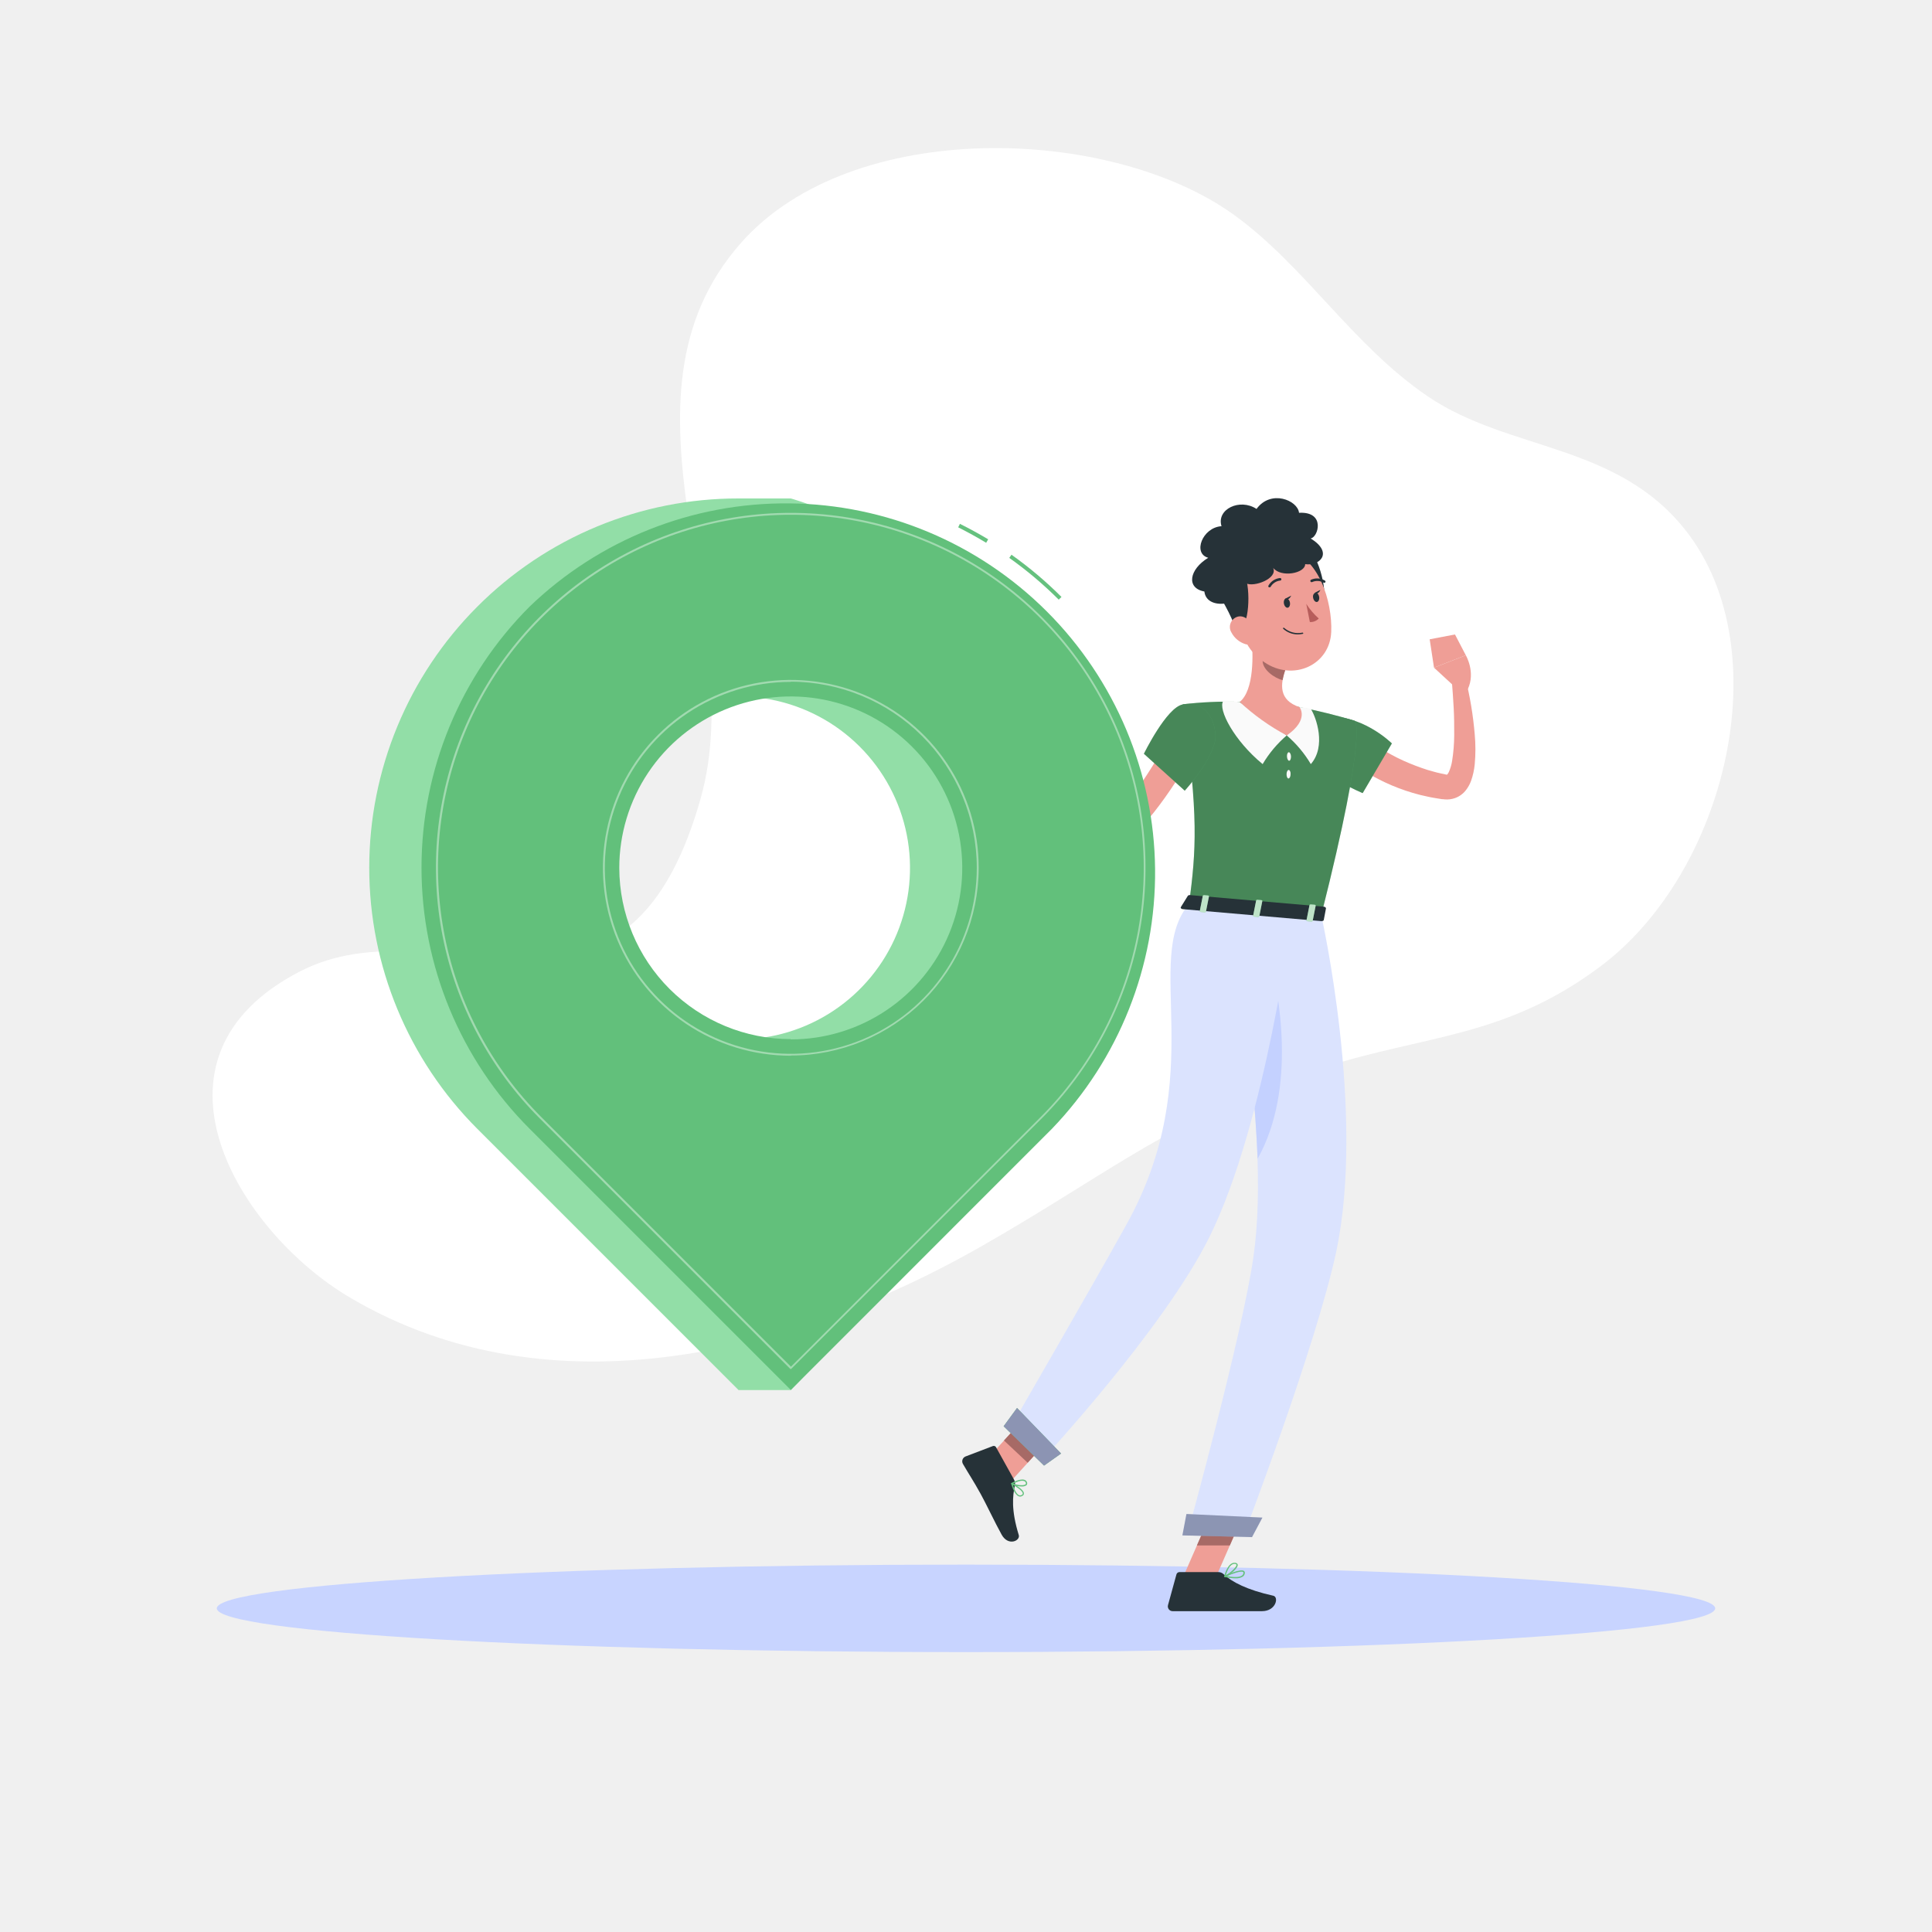
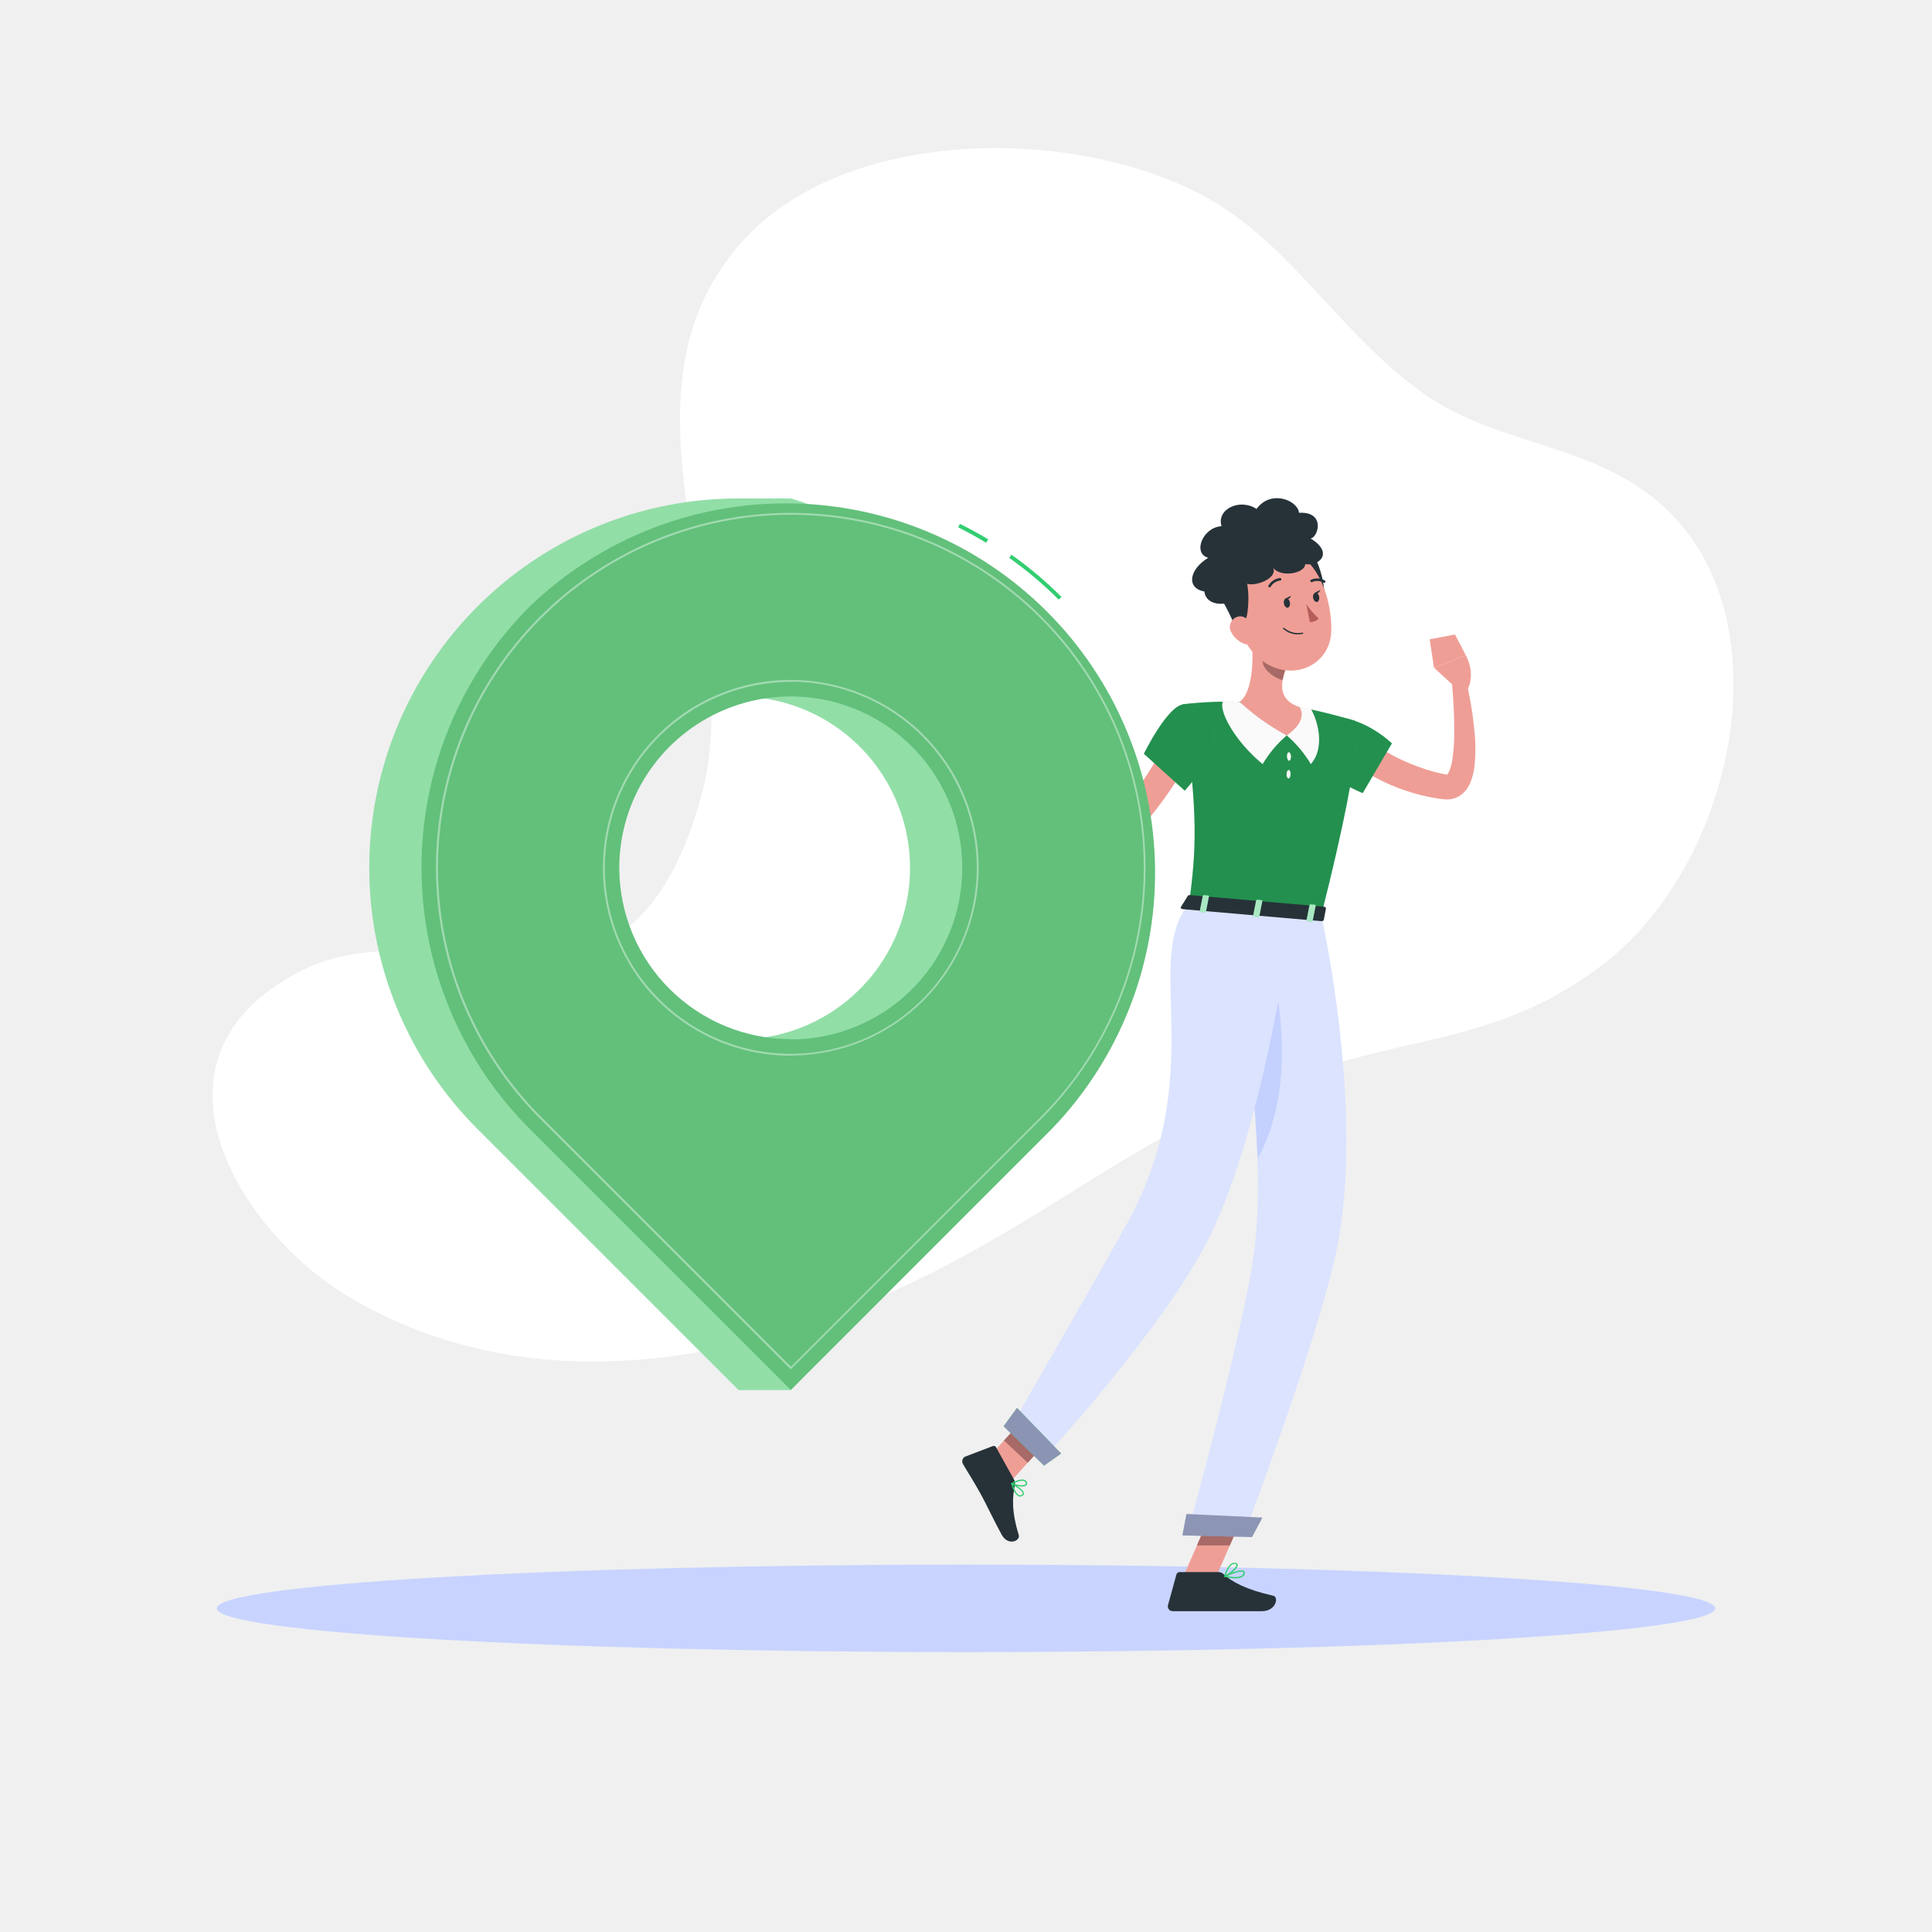
<svg xmlns="http://www.w3.org/2000/svg" width="500" height="500" viewBox="0 0 500 500" fill="none">
  <path d="M181.3 206.75C194.46 160.33 155.77 103.52 191.82 62.8C220.54 30.36 287.22 32.52 319.24 55.53C337.67 68.78 350.01 89.36 369.58 102.63C390.58 116.85 418.65 114.63 436.41 137.48C460.41 168.25 446.92 225.48 414.3 250.02C389.53 268.63 368.82 267.78 342.46 276.28C304.14 288.64 287.74 303.28 254.06 322.5C206.84 349.5 143.2 366.85 90.56 335.8C61.74 318.8 34.12 273.8 77.68 251.38C114.36 232.49 161.56 276.35 181.3 206.75Z" fill="white" />
  <path d="M249.999 427.56C357.082 427.56 443.889 422.492 443.889 416.24C443.889 409.988 357.082 404.92 249.999 404.92C142.917 404.92 56.109 409.988 56.109 416.24C56.109 422.492 142.917 427.56 249.999 427.56Z" fill="#C8D4FF" />
  <path d="M351.939 189.79L352.469 190.24L353.099 190.74C353.519 191.08 353.969 191.42 354.409 191.74C355.309 192.39 356.229 193.03 357.189 193.61C359.092 194.814 361.073 195.89 363.119 196.83C365.176 197.753 367.283 198.561 369.429 199.25C370.519 199.54 371.589 199.9 372.699 200.12L374.359 200.48H374.559C374.559 200.48 374.559 200.48 374.509 200.48C374.459 200.48 374.409 200.59 374.509 200.48C374.714 200.261 374.876 200.007 374.989 199.73C375.376 198.848 375.648 197.921 375.799 196.97C376.155 194.737 376.339 192.481 376.349 190.22C376.349 187.89 376.349 185.52 376.209 183.15C376.069 180.78 375.919 178.37 375.719 176.02L379.219 175.39C380.43 180.202 381.246 185.105 381.659 190.05C381.894 192.625 381.894 195.215 381.659 197.79C381.521 199.246 381.205 200.68 380.719 202.06C380.408 202.919 379.966 203.725 379.409 204.45C378.685 205.407 377.699 206.134 376.569 206.54C375.705 206.848 374.783 206.964 373.869 206.88L373.459 206.83H373.219L371.309 206.52C370.029 206.33 368.779 205.99 367.509 205.72C365.004 205.082 362.551 204.257 360.169 203.25C357.786 202.237 355.479 201.051 353.269 199.7C352.159 199.03 351.089 198.29 350.029 197.52C349.499 197.13 348.979 196.73 348.459 196.31C348.199 196.1 347.949 195.88 347.689 195.65C347.429 195.42 347.199 195.22 346.859 194.9L351.939 189.79Z" fill="#EF9E96" />
-   <path d="M341.909 185.59C352.039 184.21 360.219 192.4 360.219 192.4L352.659 205.26C352.659 205.26 340.999 200.35 339.239 196C337.419 191.5 336.709 186.29 341.909 185.59Z" fill="#65C17E" />
+   <path d="M341.909 185.59C352.039 184.21 360.219 192.4 360.219 192.4L352.659 205.26C352.659 205.26 340.999 200.35 339.239 196C337.419 191.5 336.709 186.29 341.909 185.59Z" fill="#32cd71" />
  <path opacity="0.3" d="M341.909 185.59C352.039 184.21 360.219 192.4 360.219 192.4L352.659 205.26C352.659 205.26 340.999 200.35 339.239 196C337.419 191.5 336.709 186.29 341.909 185.59Z" fill="black" />
  <path d="M376.669 177.91L371.119 172.79L379.349 169.58C379.349 169.58 381.959 173.98 379.849 178.38L376.669 177.91Z" fill="#EF9E96" />
  <path d="M370 165.45L376.55 164.2L379.35 169.58L371.12 172.79L370 165.45Z" fill="#EF9E96" />
  <path d="M306 408.57L314.16 409.37L322.66 389.94L314.5 389.14L306 408.57Z" fill="#EF9E96" />
  <path d="M253.43 379.85L259.56 385.61L272.79 371.06L266.66 365.31L253.43 379.85Z" fill="#EF9E96" />
  <path d="M262.389 382.85L257.779 374.55C257.702 374.406 257.576 374.295 257.423 374.238C257.27 374.181 257.102 374.182 256.949 374.24L249.859 376.94C249.683 377.013 249.524 377.123 249.393 377.262C249.262 377.401 249.162 377.566 249.099 377.746C249.037 377.927 249.014 378.119 249.031 378.309C249.048 378.499 249.105 378.684 249.199 378.85C250.859 381.72 251.799 383.02 253.819 386.67C255.069 388.91 257.499 394.06 259.219 397.16C260.939 400.26 264.099 398.73 263.659 397.28C261.659 390.8 262.059 387.19 262.659 384.33C262.744 383.82 262.649 383.297 262.389 382.85Z" fill="#263238" />
  <path d="M315.25 406.85H305.25C305.07 406.853 304.896 406.913 304.753 407.023C304.611 407.133 304.508 407.287 304.46 407.46L302.28 415.39C302.227 415.578 302.218 415.775 302.255 415.967C302.292 416.159 302.374 416.339 302.494 416.493C302.614 416.647 302.768 416.77 302.945 416.853C303.121 416.936 303.315 416.976 303.51 416.97C307.04 416.97 308.71 416.97 313.12 416.97H326.59C330.26 416.97 331.02 413.27 329.51 412.97C322.71 411.47 318.79 409.39 316.7 407.42C316.31 407.048 315.789 406.843 315.25 406.85Z" fill="#263238" />
  <path d="M322.65 389.95L318.28 399.96H309.76L314.49 389.15L322.65 389.95Z" fill="#A76A66" />
  <path d="M266.65 365.31L272.79 371.07L265.96 378.56L259.83 372.8L266.65 365.31Z" fill="#A76A66" />
-   <path d="M350.58 186.53C350.58 186.53 354.24 188.15 341.94 236.85L307.75 233.85C309.53 219.98 310.29 211.4 306.1 182.27C310.974 181.701 315.884 181.484 320.79 181.62C325.989 181.709 331.176 182.17 336.31 183C341.122 183.937 345.885 185.115 350.58 186.53V186.53Z" fill="#65C17E" />
+   <path d="M350.58 186.53C350.58 186.53 354.24 188.15 341.94 236.85L307.75 233.85C309.53 219.98 310.29 211.4 306.1 182.27C310.974 181.701 315.884 181.484 320.79 181.62C325.989 181.709 331.176 182.17 336.31 183C341.122 183.937 345.885 185.115 350.58 186.53V186.53Z" fill="#32cd71" />
  <path opacity="0.3" d="M350.58 186.53C350.58 186.53 354.24 188.15 341.94 236.85L307.75 233.85C309.53 219.98 310.29 211.4 306.1 182.27C310.974 181.701 315.884 181.484 320.79 181.62C325.989 181.709 331.176 182.17 336.31 183C341.122 183.937 345.885 185.115 350.58 186.53V186.53Z" fill="black" />
  <path d="M320.79 181.66C320.79 181.66 318.85 181.45 316.56 181.45C315.18 183.58 319.37 191.67 326.77 197.75C328.428 194.953 330.532 192.447 333 190.33L320.79 181.66Z" fill="#FAFAFA" />
  <path d="M336.31 183C337.299 183.062 338.28 183.22 339.24 183.47C340.62 185.6 343.29 193.13 339.24 197.75C337.582 194.953 335.478 192.447 333.01 190.33L336.31 183Z" fill="#FAFAFA" />
  <path d="M334.109 195.75C334.109 196.36 333.939 196.86 333.649 196.88C333.359 196.9 333.109 196.41 333.069 195.81C333.029 195.21 333.239 194.69 333.529 194.68C333.819 194.67 334.079 195.14 334.109 195.75Z" fill="#FAFAFA" />
  <path d="M333.999 200.38C333.999 200.98 333.739 201.47 333.449 201.47C333.159 201.47 332.949 200.96 332.959 200.35C332.969 199.74 333.219 199.26 333.509 199.26C333.799 199.26 334.049 199.77 333.999 200.38Z" fill="#FAFAFA" />
  <path d="M323.84 164.31C324.39 169.39 324.57 178.63 320.84 181.66C324.5 185.065 328.588 187.979 333 190.33C338.94 186.23 336.31 183 336.31 183C330.86 181.19 331.36 177.07 332.66 173.27L323.84 164.31Z" fill="#EF9E96" />
  <path d="M327.44 168L332.66 173.3C332.344 174.182 332.103 175.088 331.94 176.01C329.84 175.52 326.8 173.34 326.77 171.09C326.804 170.028 327.031 168.981 327.44 168V168Z" fill="#A76A66" />
  <path d="M333.818 149.26C333.818 149.26 339.358 154.7 340.578 157.35C343.938 158.6 343.028 149.75 340.478 144.63C335.998 148.62 333.818 149.26 333.818 149.26Z" fill="#263238" />
  <path d="M319.37 156.37C321.49 164.49 322.21 167.97 327.19 171.37C334.67 176.48 344.19 172.1 344.52 163.52C344.84 155.79 341.32 143.82 332.64 142.14C330.728 141.757 328.749 141.869 326.893 142.466C325.036 143.063 323.364 144.125 322.034 145.552C320.704 146.978 319.761 148.721 319.294 150.614C318.828 152.508 318.854 154.489 319.37 156.37V156.37Z" fill="#EF9E96" />
  <path d="M337.778 146C341.498 146.55 345.208 143.07 339.188 139.34C341.118 139.14 343.188 132.34 336.188 132.71C335.848 129.48 328.918 126.6 325.188 131.71C320.878 128.87 314.758 131.77 316.128 136.18C311.178 136.49 308.598 143.25 312.688 144.35C307.768 147.35 306.908 152.2 311.688 153.08C312.348 158.69 323.338 156.18 322.488 150.96C324.488 152.03 330.768 149.73 329.488 146.96C331.518 149.57 337.778 148.38 337.778 146Z" fill="#263238" />
  <path d="M315 153.14C315 153.14 319.08 159.74 319.62 162.61C322.62 164.61 323.83 155.82 322.62 150.24C317.25 153 315 153.14 315 153.14Z" fill="#263238" />
  <path d="M318.7 163.7C319.458 165.135 320.752 166.213 322.3 166.7C324.36 167.31 325.43 165.48 324.9 163.52C324.41 161.75 322.76 159.3 320.68 159.52C320.224 159.582 319.792 159.756 319.421 160.028C319.05 160.299 318.753 160.658 318.557 161.074C318.36 161.489 318.27 161.946 318.295 162.405C318.32 162.864 318.459 163.309 318.7 163.7V163.7Z" fill="#EF9E96" />
  <path d="M341.939 236.85C341.939 236.85 353.509 288.02 345.779 324.09C340.609 348.25 321.959 397.09 321.959 397.09L307.379 396.71C307.379 396.71 321.499 345.49 324.379 325.35C329.379 290.89 316.859 234.71 316.859 234.71L341.939 236.85Z" fill="#DBE3FE" />
  <path d="M328.599 247.18L321.309 258.68C323.504 272.317 324.896 286.07 325.479 299.87C335.729 281.51 330.879 256.9 328.599 247.18Z" fill="#C4D1FF" />
  <path d="M324.02 397.81L306 397.36L307.05 391.82L326.71 392.75L324.02 397.81Z" fill="#C8D4FF" />
  <path opacity="0.3" d="M324.02 397.81L306 397.36L307.05 391.82L326.71 392.75L324.02 397.81Z" fill="black" />
  <path d="M334.459 236.3C334.459 236.3 327.679 290.57 312.969 320.19C301.089 344.12 269.379 378.19 269.379 378.19L261.279 369.84C261.279 369.84 282.689 332.84 291.519 316.92C313.169 277.92 295.519 248.2 307.749 233.92L334.459 236.3Z" fill="#DBE3FE" />
-   <path d="M270.198 379.3L259.738 369.11L263.208 364.38L274.608 376.17L270.198 379.3Z" fill="#65C17E" />
+   <path d="M270.198 379.3L259.738 369.11L263.208 364.38L274.608 376.17L270.198 379.3Z" fill="#32cd71" />
  <path d="M270.198 379.3L259.738 369.11L263.208 364.38L274.608 376.17L270.198 379.3Z" fill="#8C94B3" />
  <path d="M307.41 231.84L305.6 234.76C305.46 234.99 305.73 235.26 306.12 235.29L341.97 238.39C342.28 238.39 342.55 238.29 342.59 238.1L343.16 235.1C343.16 234.89 342.95 234.68 342.61 234.65L307.99 231.65C307.885 231.63 307.777 231.637 307.675 231.67C307.574 231.703 307.483 231.762 307.41 231.84V231.84Z" fill="#263238" />
-   <path d="M311.73 236.11L310.8 236.03C310.61 236.03 310.48 235.91 310.5 235.79L311.28 231.85C311.28 231.74 311.48 231.66 311.66 231.67L312.59 231.75C312.77 231.75 312.9 231.88 312.88 231.99L312.1 235.93C312.08 236.05 311.91 236.13 311.73 236.11Z" fill="#65C17E" />
+   <path d="M311.73 236.11L310.8 236.03C310.61 236.03 310.48 235.91 310.5 235.79L311.28 231.85C311.28 231.74 311.48 231.66 311.66 231.67L312.59 231.75C312.77 231.75 312.9 231.88 312.88 231.99L312.1 235.93C312.08 236.05 311.91 236.13 311.73 236.11Z" fill="#32cd71" />
  <path opacity="0.6" d="M311.73 236.11L310.8 236.03C310.61 236.03 310.48 235.91 310.5 235.79L311.28 231.85C311.28 231.74 311.48 231.66 311.66 231.67L312.59 231.75C312.77 231.75 312.9 231.88 312.88 231.99L312.1 235.93C312.08 236.05 311.91 236.13 311.73 236.11Z" fill="#FAFAFA" />
-   <path d="M339.339 238.5L338.409 238.42C338.229 238.42 338.099 238.3 338.119 238.18L338.899 234.24C338.899 234.13 339.089 234.05 339.269 234.06L340.199 234.14C340.389 234.14 340.519 234.27 340.499 234.38L339.719 238.32C339.684 238.387 339.628 238.441 339.559 238.473C339.491 238.506 339.414 238.515 339.339 238.5Z" fill="#65C17E" />
+   <path d="M339.339 238.5L338.409 238.42C338.229 238.42 338.099 238.3 338.119 238.18L338.899 234.24C338.899 234.13 339.089 234.05 339.269 234.06L340.199 234.14C340.389 234.14 340.519 234.27 340.499 234.38L339.719 238.32C339.684 238.387 339.628 238.441 339.559 238.473C339.491 238.506 339.414 238.515 339.339 238.5Z" fill="#32cd71" />
  <path opacity="0.6" d="M339.339 238.5L338.409 238.42C338.229 238.42 338.099 238.3 338.119 238.18L338.899 234.24C338.899 234.13 339.089 234.05 339.269 234.06L340.199 234.14C340.389 234.14 340.519 234.27 340.499 234.38L339.719 238.32C339.684 238.387 339.628 238.441 339.559 238.473C339.491 238.506 339.414 238.515 339.339 238.5Z" fill="#FAFAFA" />
-   <path d="M325.529 237.31L324.609 237.23C324.419 237.23 324.289 237.1 324.309 236.99L325.089 233.05C325.089 232.93 325.279 232.85 325.469 232.87L326.389 232.95C326.579 232.95 326.709 233.07 326.689 233.19L325.909 237.12C325.889 237.24 325.719 237.32 325.529 237.31Z" fill="#65C17E" />
+   <path d="M325.529 237.31L324.609 237.23C324.419 237.23 324.289 237.1 324.309 236.99L325.089 233.05C325.089 232.93 325.279 232.85 325.469 232.87L326.389 232.95C326.579 232.95 326.709 233.07 326.689 233.19L325.909 237.12C325.889 237.24 325.719 237.32 325.529 237.31Z" fill="#32cd71" />
  <path opacity="0.6" d="M325.529 237.31L324.609 237.23C324.419 237.23 324.289 237.1 324.309 236.99L325.089 233.05C325.089 232.93 325.279 232.85 325.469 232.87L326.389 232.95C326.579 232.95 326.709 233.07 326.689 233.19L325.909 237.12C325.889 237.24 325.719 237.32 325.529 237.31Z" fill="#FAFAFA" />
  <path d="M332.279 156.22C332.409 156.89 332.869 157.36 333.279 157.27C333.689 157.18 333.959 156.58 333.829 155.91C333.699 155.24 333.239 154.77 332.829 154.85C332.419 154.93 332.149 155.55 332.279 156.22Z" fill="#263238" />
  <path d="M339.839 154.73C339.969 155.4 340.429 155.87 340.839 155.79C341.249 155.71 341.519 155.09 341.389 154.42C341.259 153.75 340.799 153.28 340.389 153.42C339.979 153.56 339.699 154.06 339.839 154.73Z" fill="#263238" />
  <path d="M340.199 153.44L341.719 152.66C341.719 152.66 341.139 154.08 340.199 153.44Z" fill="#263238" />
  <path d="M338.059 156.28C338.958 157.685 340.045 158.96 341.289 160.07C340.995 160.382 340.637 160.625 340.24 160.784C339.843 160.943 339.416 161.014 338.989 160.99L338.059 156.28Z" fill="#B75D5B" />
  <path d="M335.899 164.18C334.491 164.198 333.128 163.68 332.089 162.73C332.059 162.697 332.043 162.654 332.043 162.61C332.043 162.566 332.059 162.523 332.089 162.49C332.121 162.458 332.164 162.44 332.209 162.44C332.254 162.44 332.297 162.458 332.329 162.49C332.97 163.051 333.733 163.455 334.558 163.669C335.383 163.882 336.246 163.9 337.079 163.72C337.123 163.711 337.168 163.72 337.205 163.744C337.243 163.768 337.269 163.806 337.279 163.85C337.283 163.871 337.283 163.893 337.279 163.914C337.275 163.935 337.266 163.955 337.254 163.973C337.242 163.99 337.226 164.005 337.208 164.017C337.19 164.029 337.17 164.036 337.149 164.04C336.738 164.129 336.319 164.175 335.899 164.18V164.18Z" fill="#263238" />
  <path d="M328.56 152C328.504 152.013 328.446 152.013 328.39 152C328.315 151.953 328.262 151.878 328.242 151.793C328.221 151.707 328.235 151.616 328.28 151.54C328.587 150.998 329.019 150.538 329.542 150.199C330.064 149.859 330.66 149.651 331.28 149.59C331.367 149.59 331.45 149.623 331.513 149.683C331.577 149.742 331.615 149.824 331.62 149.91C331.621 149.954 331.614 149.997 331.599 150.037C331.583 150.078 331.56 150.115 331.53 150.147C331.501 150.178 331.465 150.204 331.425 150.221C331.386 150.239 331.343 150.249 331.3 150.25C330.789 150.309 330.299 150.487 329.87 150.77C329.441 151.053 329.084 151.434 328.83 151.88C328.798 151.921 328.757 151.952 328.71 151.973C328.663 151.994 328.611 152.004 328.56 152Z" fill="#263238" />
  <path d="M342.759 150.82C342.707 150.834 342.652 150.834 342.599 150.82C342.152 150.549 341.645 150.389 341.123 150.356C340.6 150.323 340.077 150.417 339.599 150.63C339.521 150.67 339.43 150.677 339.346 150.651C339.262 150.625 339.192 150.567 339.149 150.49C339.11 150.412 339.103 150.321 339.129 150.237C339.155 150.153 339.212 150.083 339.289 150.04C339.858 149.783 340.48 149.667 341.104 149.702C341.727 149.737 342.333 149.921 342.869 150.24C342.907 150.261 342.941 150.289 342.968 150.323C342.996 150.357 343.016 150.396 343.028 150.438C343.04 150.48 343.044 150.524 343.039 150.567C343.034 150.61 343.02 150.652 342.999 150.69C342.971 150.728 342.935 150.76 342.894 150.782C342.852 150.805 342.806 150.818 342.759 150.82Z" fill="#263238" />
  <path d="M308.7 194.55C307.31 197.323 305.768 200.018 304.08 202.62C302.4 205.2 300.62 207.7 298.71 210.13C296.776 212.555 294.699 214.863 292.49 217.04C291.36 218.12 290.23 219.2 289.01 220.2L288.11 220.97C287.688 221.317 287.24 221.631 286.77 221.91C285.617 222.59 284.298 222.936 282.96 222.91C281.599 222.853 280.286 222.39 279.19 221.58C278.342 220.964 277.594 220.222 276.97 219.38C275.949 217.983 275.1 216.469 274.44 214.87C273.247 211.98 272.307 208.992 271.63 205.94C270.299 200.035 269.42 194.038 269 188L272.53 187.56C273.1 190.4 273.71 193.3 274.42 196.14C275.13 198.98 275.85 201.81 276.72 204.55C277.53 207.245 278.533 209.879 279.72 212.43C280.261 213.555 280.932 214.612 281.72 215.58C282.008 215.919 282.345 216.212 282.72 216.45C283 216.61 283.09 216.58 283.1 216.56C283.244 216.517 283.379 216.449 283.5 216.36C283.63 216.27 283.79 216.14 283.96 216L284.72 215.28C285.72 214.35 286.72 213.33 287.72 212.28C289.64 210.21 291.42 207.99 293.16 205.74C294.9 203.49 296.49 201.09 298.01 198.66C298.78 197.46 299.52 196.23 300.25 194.99C300.98 193.75 301.67 192.47 302.25 191.31L308.7 194.55Z" fill="#EF9E96" />
  <path d="M274.099 188.79L273.209 181.3L265.789 186.08C265.789 186.08 268.219 190.08 271.579 191.16L274.099 188.79Z" fill="#EF9E96" />
  <path d="M270.459 178.26L265.609 182.84L265.789 186.08L273.209 181.3L270.459 178.26Z" fill="#EF9E96" />
-   <path d="M306.099 182.31C301.909 183.06 296.039 195.08 296.039 195.08L306.609 204.63C306.609 204.63 315.009 195.47 314.559 190.01C314.179 185.37 311.439 181.37 306.099 182.31Z" fill="#65C17E" />
+   <path d="M306.099 182.31C301.909 183.06 296.039 195.08 296.039 195.08L306.609 204.63C306.609 204.63 315.009 195.47 314.559 190.01C314.179 185.37 311.439 181.37 306.099 182.31Z" fill="#32cd71" />
  <path opacity="0.3" d="M306.099 182.31C301.909 183.06 296.039 195.08 296.039 195.08L306.609 204.63C306.609 204.63 315.009 195.47 314.559 190.01C314.179 185.37 311.439 181.37 306.099 182.31Z" fill="black" />
-   <path d="M263.999 387.31C263.889 387.31 263.781 387.29 263.679 387.25C262.679 386.92 262.019 385.06 261.679 383.98C261.673 383.949 261.676 383.917 261.686 383.887C261.697 383.857 261.715 383.831 261.739 383.81C261.766 383.793 261.797 383.784 261.829 383.784C261.861 383.784 261.892 383.793 261.919 383.81C262.229 383.97 264.919 385.4 264.989 386.46C264.999 386.574 264.979 386.69 264.93 386.793C264.881 386.897 264.804 386.986 264.709 387.05C264.506 387.211 264.257 387.302 263.999 387.31V387.31ZM262.149 384.31C262.609 385.79 263.209 386.78 263.779 386.97C263.91 387.007 264.048 387.011 264.18 386.981C264.313 386.951 264.436 386.889 264.539 386.8C264.589 386.769 264.63 386.724 264.656 386.671C264.683 386.618 264.694 386.559 264.689 386.5C264.639 385.82 263.069 384.8 262.149 384.28V384.31Z" fill="#65C17E" />
-   <path d="M264.419 384.7C263.507 384.696 262.607 384.484 261.789 384.08C261.764 384.066 261.744 384.046 261.73 384.021C261.716 383.996 261.709 383.969 261.709 383.94C261.709 383.911 261.716 383.881 261.73 383.855C261.744 383.829 261.764 383.807 261.789 383.79C261.879 383.74 263.999 382.58 265.139 382.98C265.282 383.026 265.414 383.104 265.523 383.208C265.632 383.312 265.716 383.439 265.769 383.58C265.839 383.714 265.862 383.867 265.834 384.016C265.807 384.164 265.731 384.3 265.619 384.4C265.261 384.625 264.841 384.73 264.419 384.7ZM262.239 383.94C263.149 384.33 264.909 384.57 265.399 384.14C265.479 384.07 265.569 383.96 265.459 383.7C265.423 383.605 265.366 383.519 265.291 383.45C265.216 383.38 265.127 383.329 265.029 383.3C264.259 383 262.839 383.64 262.239 383.94Z" fill="#65C17E" />
-   <path d="M319.699 408.47C318.776 408.448 317.858 408.331 316.959 408.12C316.925 408.114 316.894 408.097 316.871 408.072C316.848 408.047 316.833 408.015 316.829 407.98C316.825 407.946 316.832 407.912 316.848 407.881C316.864 407.851 316.889 407.826 316.919 407.81C317.339 407.61 320.979 405.94 321.919 406.55C322.002 406.608 322.067 406.687 322.109 406.778C322.151 406.869 322.169 406.97 322.159 407.07C322.152 407.254 322.103 407.434 322.016 407.597C321.93 407.76 321.808 407.901 321.659 408.01C321.07 408.363 320.385 408.524 319.699 408.47V408.47ZM317.529 407.9C318.609 408.1 320.609 408.36 321.429 407.74C321.54 407.662 321.63 407.559 321.693 407.439C321.755 407.319 321.789 407.186 321.789 407.05C321.789 406.91 321.789 406.86 321.699 406.83C321.189 406.48 318.999 407.23 317.529 407.9V407.9Z" fill="#65C17E" />
-   <path d="M316.999 408.13C316.963 408.14 316.925 408.14 316.889 408.13C316.865 408.109 316.847 408.083 316.836 408.053C316.826 408.023 316.823 407.991 316.829 407.96C316.829 407.81 317.719 404.21 319.669 404.45C320.159 404.51 320.299 404.76 320.319 404.95C320.449 405.87 318.149 407.71 317.059 408.15L316.999 408.13ZM319.489 404.73C318.229 404.73 317.489 406.82 317.249 407.66C318.429 407.04 320.069 405.54 319.989 404.96C319.989 404.96 319.989 404.78 319.629 404.74L319.489 404.73Z" fill="#65C17E" />
+   <path d="M263.999 387.31C263.889 387.31 263.781 387.29 263.679 387.25C262.679 386.92 262.019 385.06 261.679 383.98C261.673 383.949 261.676 383.917 261.686 383.887C261.697 383.857 261.715 383.831 261.739 383.81C261.766 383.793 261.797 383.784 261.829 383.784C261.861 383.784 261.892 383.793 261.919 383.81C262.229 383.97 264.919 385.4 264.989 386.46C264.999 386.574 264.979 386.69 264.93 386.793C264.881 386.897 264.804 386.986 264.709 387.05C264.506 387.211 264.257 387.302 263.999 387.31V387.31ZM262.149 384.31C262.609 385.79 263.209 386.78 263.779 386.97C263.91 387.007 264.048 387.011 264.18 386.981C264.313 386.951 264.436 386.889 264.539 386.8C264.589 386.769 264.63 386.724 264.656 386.671C264.683 386.618 264.694 386.559 264.689 386.5C264.639 385.82 263.069 384.8 262.149 384.28V384.31Z" fill="#32cd71" />
+   <path d="M264.419 384.7C263.507 384.696 262.607 384.484 261.789 384.08C261.764 384.066 261.744 384.046 261.73 384.021C261.716 383.996 261.709 383.969 261.709 383.94C261.709 383.911 261.716 383.881 261.73 383.855C261.744 383.829 261.764 383.807 261.789 383.79C261.879 383.74 263.999 382.58 265.139 382.98C265.282 383.026 265.414 383.104 265.523 383.208C265.632 383.312 265.716 383.439 265.769 383.58C265.839 383.714 265.862 383.867 265.834 384.016C265.807 384.164 265.731 384.3 265.619 384.4C265.261 384.625 264.841 384.73 264.419 384.7ZM262.239 383.94C263.149 384.33 264.909 384.57 265.399 384.14C265.479 384.07 265.569 383.96 265.459 383.7C265.423 383.605 265.366 383.519 265.291 383.45C265.216 383.38 265.127 383.329 265.029 383.3C264.259 383 262.839 383.64 262.239 383.94Z" fill="#32cd71" />
+   <path d="M319.699 408.47C318.776 408.448 317.858 408.331 316.959 408.12C316.925 408.114 316.894 408.097 316.871 408.072C316.848 408.047 316.833 408.015 316.829 407.98C316.825 407.946 316.832 407.912 316.848 407.881C316.864 407.851 316.889 407.826 316.919 407.81C317.339 407.61 320.979 405.94 321.919 406.55C322.002 406.608 322.067 406.687 322.109 406.778C322.151 406.869 322.169 406.97 322.159 407.07C322.152 407.254 322.103 407.434 322.016 407.597C321.93 407.76 321.808 407.901 321.659 408.01C321.07 408.363 320.385 408.524 319.699 408.47V408.47ZM317.529 407.9C318.609 408.1 320.609 408.36 321.429 407.74C321.54 407.662 321.63 407.559 321.693 407.439C321.755 407.319 321.789 407.186 321.789 407.05C321.789 406.91 321.789 406.86 321.699 406.83C321.189 406.48 318.999 407.23 317.529 407.9V407.9Z" fill="#32cd71" />
+   <path d="M316.999 408.13C316.963 408.14 316.925 408.14 316.889 408.13C316.865 408.109 316.847 408.083 316.836 408.053C316.826 408.023 316.823 407.991 316.829 407.96C316.829 407.81 317.719 404.21 319.669 404.45C320.159 404.51 320.299 404.76 320.319 404.95C320.449 405.87 318.149 407.71 317.059 408.15L316.999 408.13ZM319.489 404.73C318.229 404.73 317.489 406.82 317.249 407.66C318.429 407.04 320.069 405.54 319.989 404.96C319.989 404.96 319.989 404.78 319.629 404.74L319.489 404.73Z" fill="#32cd71" />
  <path d="M332.648 154.93L334.158 154.15C334.158 154.15 333.578 155.57 332.648 154.93Z" fill="#263238" />
  <path d="M123.53 157C132.395 148.109 142.93 141.059 154.53 136.254C166.129 131.448 178.564 128.983 191.12 129H204.65C204.65 129 268.48 145.71 268.48 214.09C268.48 280.93 224.29 340.09 204.66 359.75H191.14L123.53 292.14C105.619 274.214 95.559 249.91 95.559 224.57C95.559 199.23 105.619 174.926 123.53 157V157ZM191.13 269C199.908 269 208.489 266.397 215.787 261.52C223.086 256.643 228.774 249.711 232.133 241.601C235.491 233.491 236.37 224.567 234.656 215.958C232.943 207.349 228.715 199.441 222.508 193.235C216.3 187.029 208.391 182.803 199.782 181.092C191.172 179.38 182.249 180.261 174.139 183.621C166.03 186.982 159.1 192.672 154.224 199.971C149.349 207.271 146.748 215.852 146.75 224.63C146.774 236.385 151.46 247.65 159.78 255.953C168.1 264.257 179.375 268.92 191.13 268.92V269Z" fill="#92DEA7" />
-   <path d="M274 155.19C270.043 151.236 265.761 147.62 261.2 144.38L261.77 143.56C266.382 146.835 270.711 150.491 274.71 154.49L274 155.19ZM255.22 140.47C252.87 139.05 250.43 137.71 247.98 136.47L248.42 135.57C250.9 136.8 253.36 138.15 255.74 139.57L255.22 140.47Z" fill="#65C17E" />
+   <path d="M274 155.19C270.043 151.236 265.761 147.62 261.2 144.38L261.77 143.56C266.382 146.835 270.711 150.491 274.71 154.49L274 155.19ZM255.22 140.47C252.87 139.05 250.43 137.71 247.98 136.47L248.42 135.57C250.9 136.8 253.36 138.15 255.74 139.57L255.22 140.47Z" fill="#32cd71" />
  <path d="M137.05 157C155.086 139.636 179.214 130.04 204.248 130.276C229.283 130.511 253.226 140.559 270.932 158.259C288.637 175.959 298.692 199.9 298.935 224.934C299.178 249.969 289.589 274.099 272.23 292.14L204.66 359.72L137.05 292.11C119.144 274.188 109.086 249.89 109.086 224.555C109.086 199.22 119.144 174.922 137.05 157V157ZM204.65 269C213.428 269 222.009 266.397 229.308 261.52C236.606 256.643 242.294 249.711 245.653 241.601C249.012 233.491 249.89 224.567 248.177 215.958C246.464 207.349 242.236 199.441 236.028 193.235C229.821 187.029 221.912 182.803 213.302 181.091C204.693 179.38 195.769 180.261 187.66 183.621C179.551 186.982 172.62 192.671 167.745 199.971C162.87 207.271 160.268 215.852 160.27 224.63C160.294 236.385 164.981 247.65 173.301 255.953C181.621 264.257 192.896 268.92 204.65 268.92V269Z" fill="#62C07B" />
  <g style="mix-blend-mode:color-dodge" opacity="0.4">
    <path d="M204.66 354.31C204.626 354.31 204.593 354.302 204.562 354.289C204.531 354.275 204.503 354.255 204.48 354.23L139.7 289.46C126.863 276.617 118.122 260.257 114.582 242.446C111.042 224.636 112.863 206.176 119.813 189.4C126.764 172.625 138.533 158.286 153.632 148.199C168.731 138.111 186.482 132.727 204.64 132.727C222.799 132.727 240.55 138.111 255.649 148.199C270.748 158.286 282.517 172.625 289.467 189.4C296.418 206.176 298.239 224.636 294.699 242.446C291.159 260.257 282.418 276.617 269.58 289.46L204.83 354.2C204.812 354.23 204.788 354.256 204.758 354.275C204.729 354.294 204.695 354.306 204.66 354.31V354.31ZM204.66 133.22C186.601 133.223 168.947 138.581 153.933 148.616C138.918 158.652 127.215 172.914 120.305 189.599C113.395 206.284 111.588 224.644 115.111 242.357C118.635 260.069 127.331 276.339 140.1 289.11L204.7 353.7L269.27 289.14L269.44 289.31L269.27 289.14C282.039 276.362 290.732 260.086 294.251 242.369C297.771 224.651 295.958 206.288 289.043 189.6C282.128 172.912 270.421 158.649 255.401 148.614C240.382 138.579 222.724 133.222 204.66 133.22V133.22ZM204.66 273.22C195.042 273.22 185.639 270.368 177.642 265.024C169.645 259.68 163.412 252.084 159.731 243.198C156.051 234.311 155.088 224.533 156.965 215.099C158.843 205.666 163.475 197.001 170.277 190.2C177.079 183.399 185.745 178.769 195.179 176.893C204.613 175.018 214.391 175.983 223.277 179.665C232.163 183.347 239.757 189.582 245.1 197.58C250.442 205.579 253.292 214.982 253.29 224.6C253.261 237.485 248.125 249.833 239.008 258.937C229.89 268.041 217.535 273.16 204.65 273.17L204.66 273.22ZM204.66 176.47C195.141 176.47 185.836 179.293 177.921 184.582C170.006 189.87 163.837 197.387 160.194 206.182C156.551 214.976 155.598 224.654 157.455 233.99C159.312 243.326 163.896 251.902 170.627 258.633C177.358 265.364 185.934 269.948 195.271 271.805C204.607 273.662 214.284 272.709 223.079 269.066C231.874 265.424 239.39 259.255 244.679 251.34C249.968 243.425 252.79 234.119 252.79 224.6C252.79 211.829 247.72 199.58 238.693 190.546C229.666 181.512 217.422 176.431 204.65 176.42L204.66 176.47Z" fill="#FAFAFA" />
  </g>
</svg>
